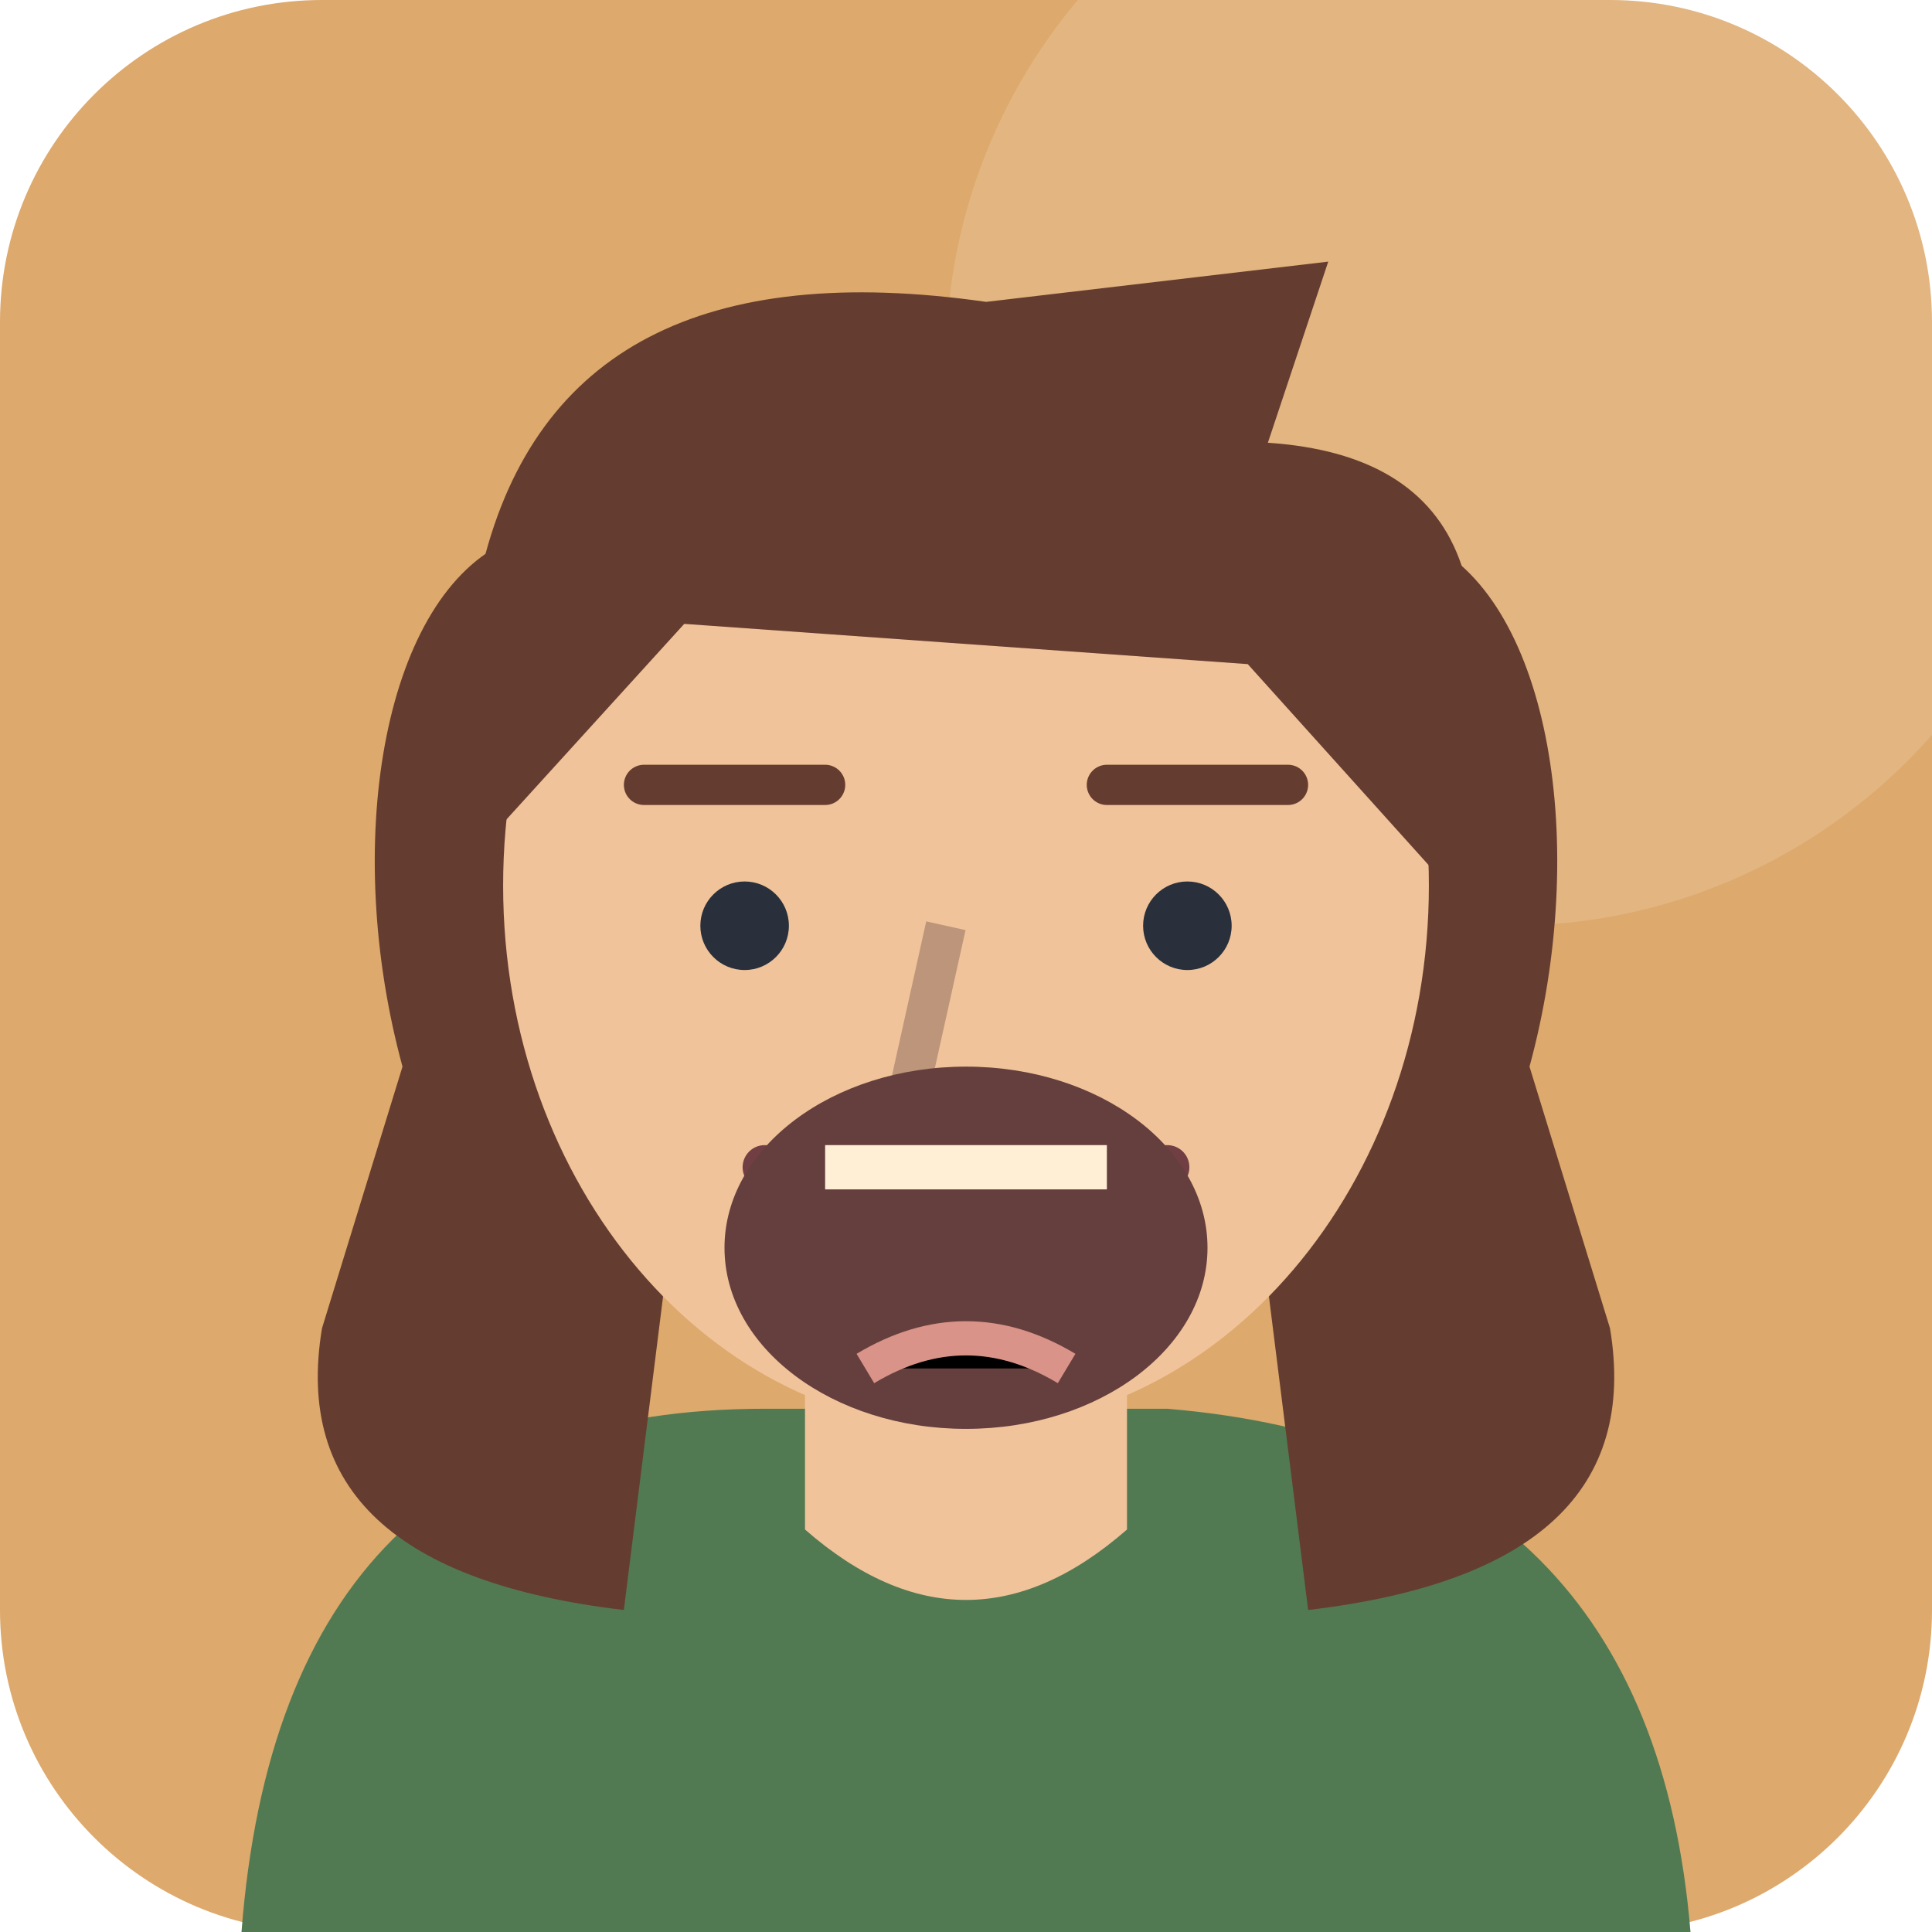
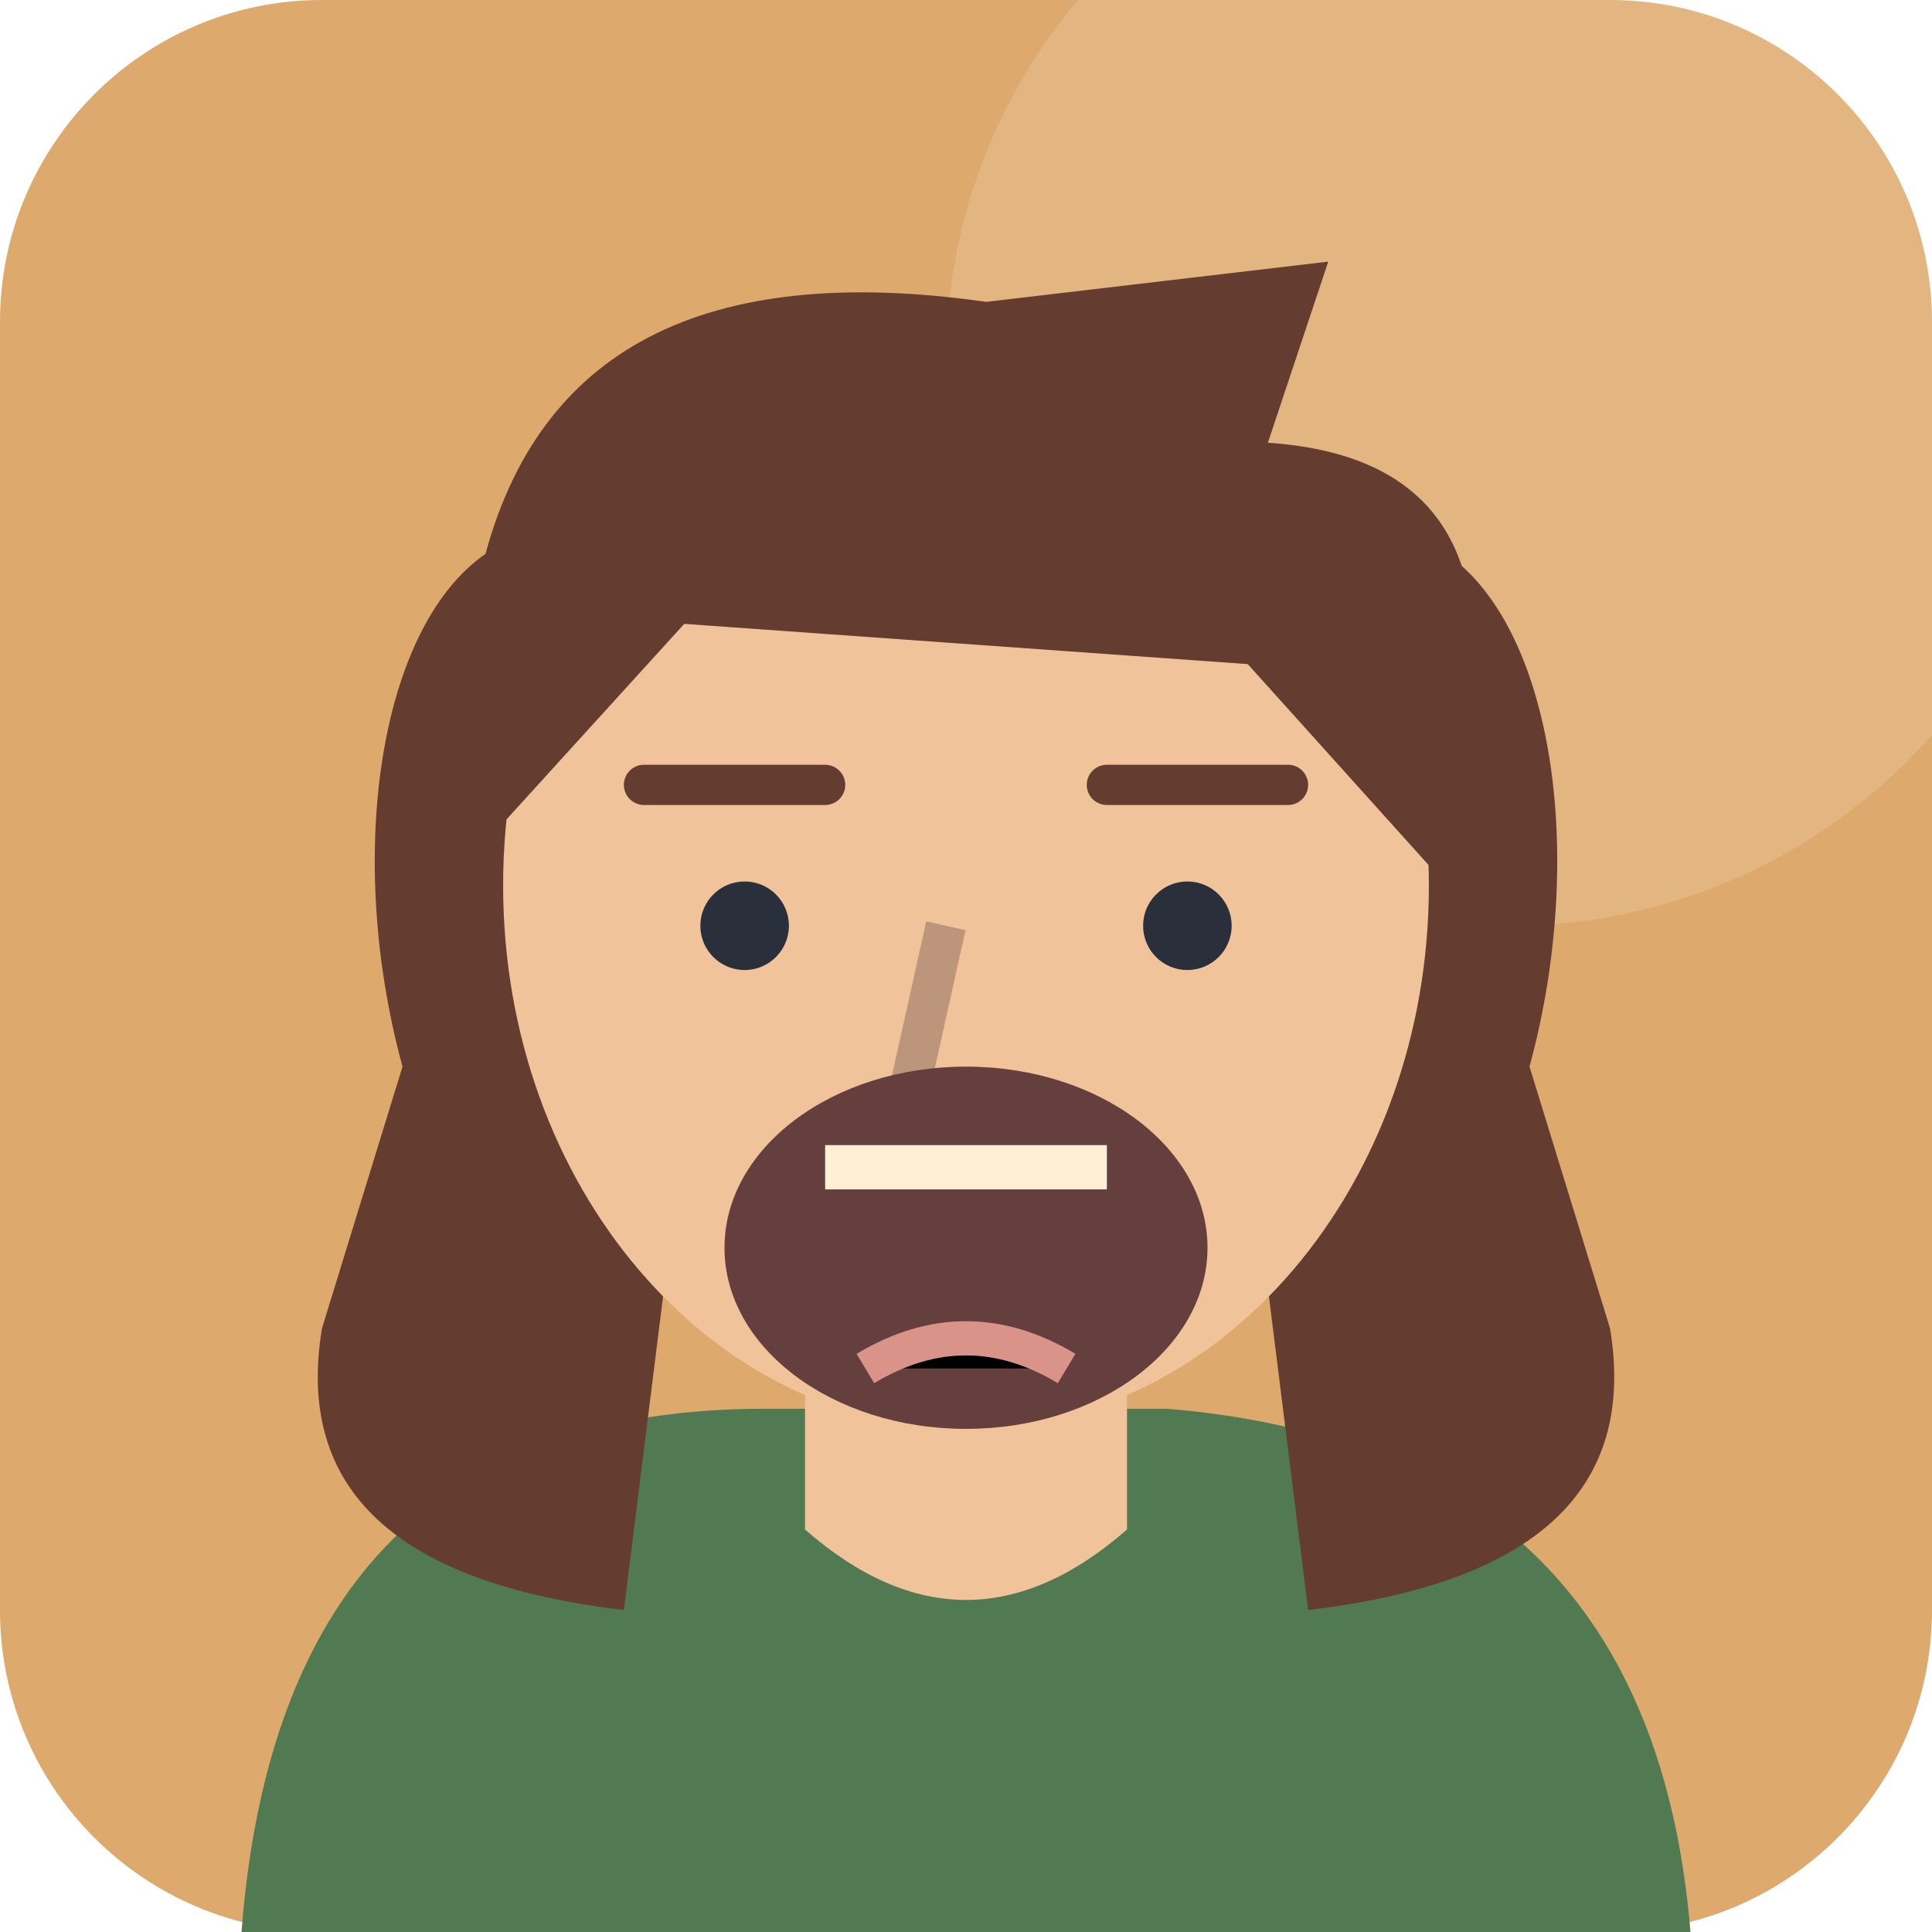
<svg xmlns="http://www.w3.org/2000/svg" viewBox="0 0 96 96">
-   <style>.speech-head{transform-origin:48px 72px;animation:nod 1.8s ease-in-out infinite}.mouth-rest{animation:closed 0.313s steps(1,end) infinite}.mouth-speaking{transform-origin:48px 62px;animation:syllable 0.313s ease-in-out infinite}@keyframes closed{0%,90%,100%{opacity:1}10%,76%{opacity:0}}@keyframes syllable{0%,90%,100%{opacity:0;transform:scaleY(.15)}10%,76%{opacity:1;transform:scaleY(1)}}@keyframes nod{0%,100%{transform:rotate(-.5deg)}50%{transform:rotate(.7deg) translateY(-.5px)}}@media(prefers-reduced-motion:reduce){.speech-head{animation:none}}</style>
+   <style>.mouth-rest{opacity:0}.mouth-speaking{opacity:1}</style>
  <rect width="96" height="96" rx="16" fill="#dda96c" />
  <circle cx="75" cy="18" r="28" fill="#ffffff25" />
  <path d="M12 96Q14 70 38 70h20Q82 72 84 96" fill="#517a53" />
  <g class="speech-head">
    <path d="M25 27C19 30 17 42 20 53L16 66Q14 78 31 80L36 40ZM71 27C77 30 79 42 76 53L80 66Q82 78 65 80L60 40Z" fill="#653d30" />
    <path d="M40 60h16v16Q48 83 40 76" fill="#f0c39a" />
    <ellipse cx="48" cy="44" rx="23" ry="27" fill="#f0c39a" />
    <path d="M24 42V28Q28 12 49 15L66 13 63 22Q78 23 71 43L62 33 34 31Z" fill="#653d30" />
    <path d="M32 39h9m14 0h9" stroke="#653d30" stroke-width="2" stroke-linecap="round" />
    <g fill="#29303b">
      <circle cx="37" cy="46" r="2.2" />
      <circle cx="59" cy="46" r="2.2" />
    </g>
    <path d="M47 46l-2 9h5" fill="none" stroke="#543a3a55" stroke-width="2" />
    <g class="mouth-rest">
      <path d="M38 58q10 13 20 0" fill="none" stroke="#713f43" stroke-width="2.2" stroke-linecap="round" />
    </g>
    <g class="mouth-speaking">
      <ellipse cx="48" cy="62" rx="12" ry="9" fill="#653f3d" />
      <path d="M41 58h14" stroke="#fff0d5" stroke-width="2.2" />
      <path d="M43 68q5-3 10 0" stroke="#d99388" stroke-width="1.7" />
    </g>
  </g>
</svg>
